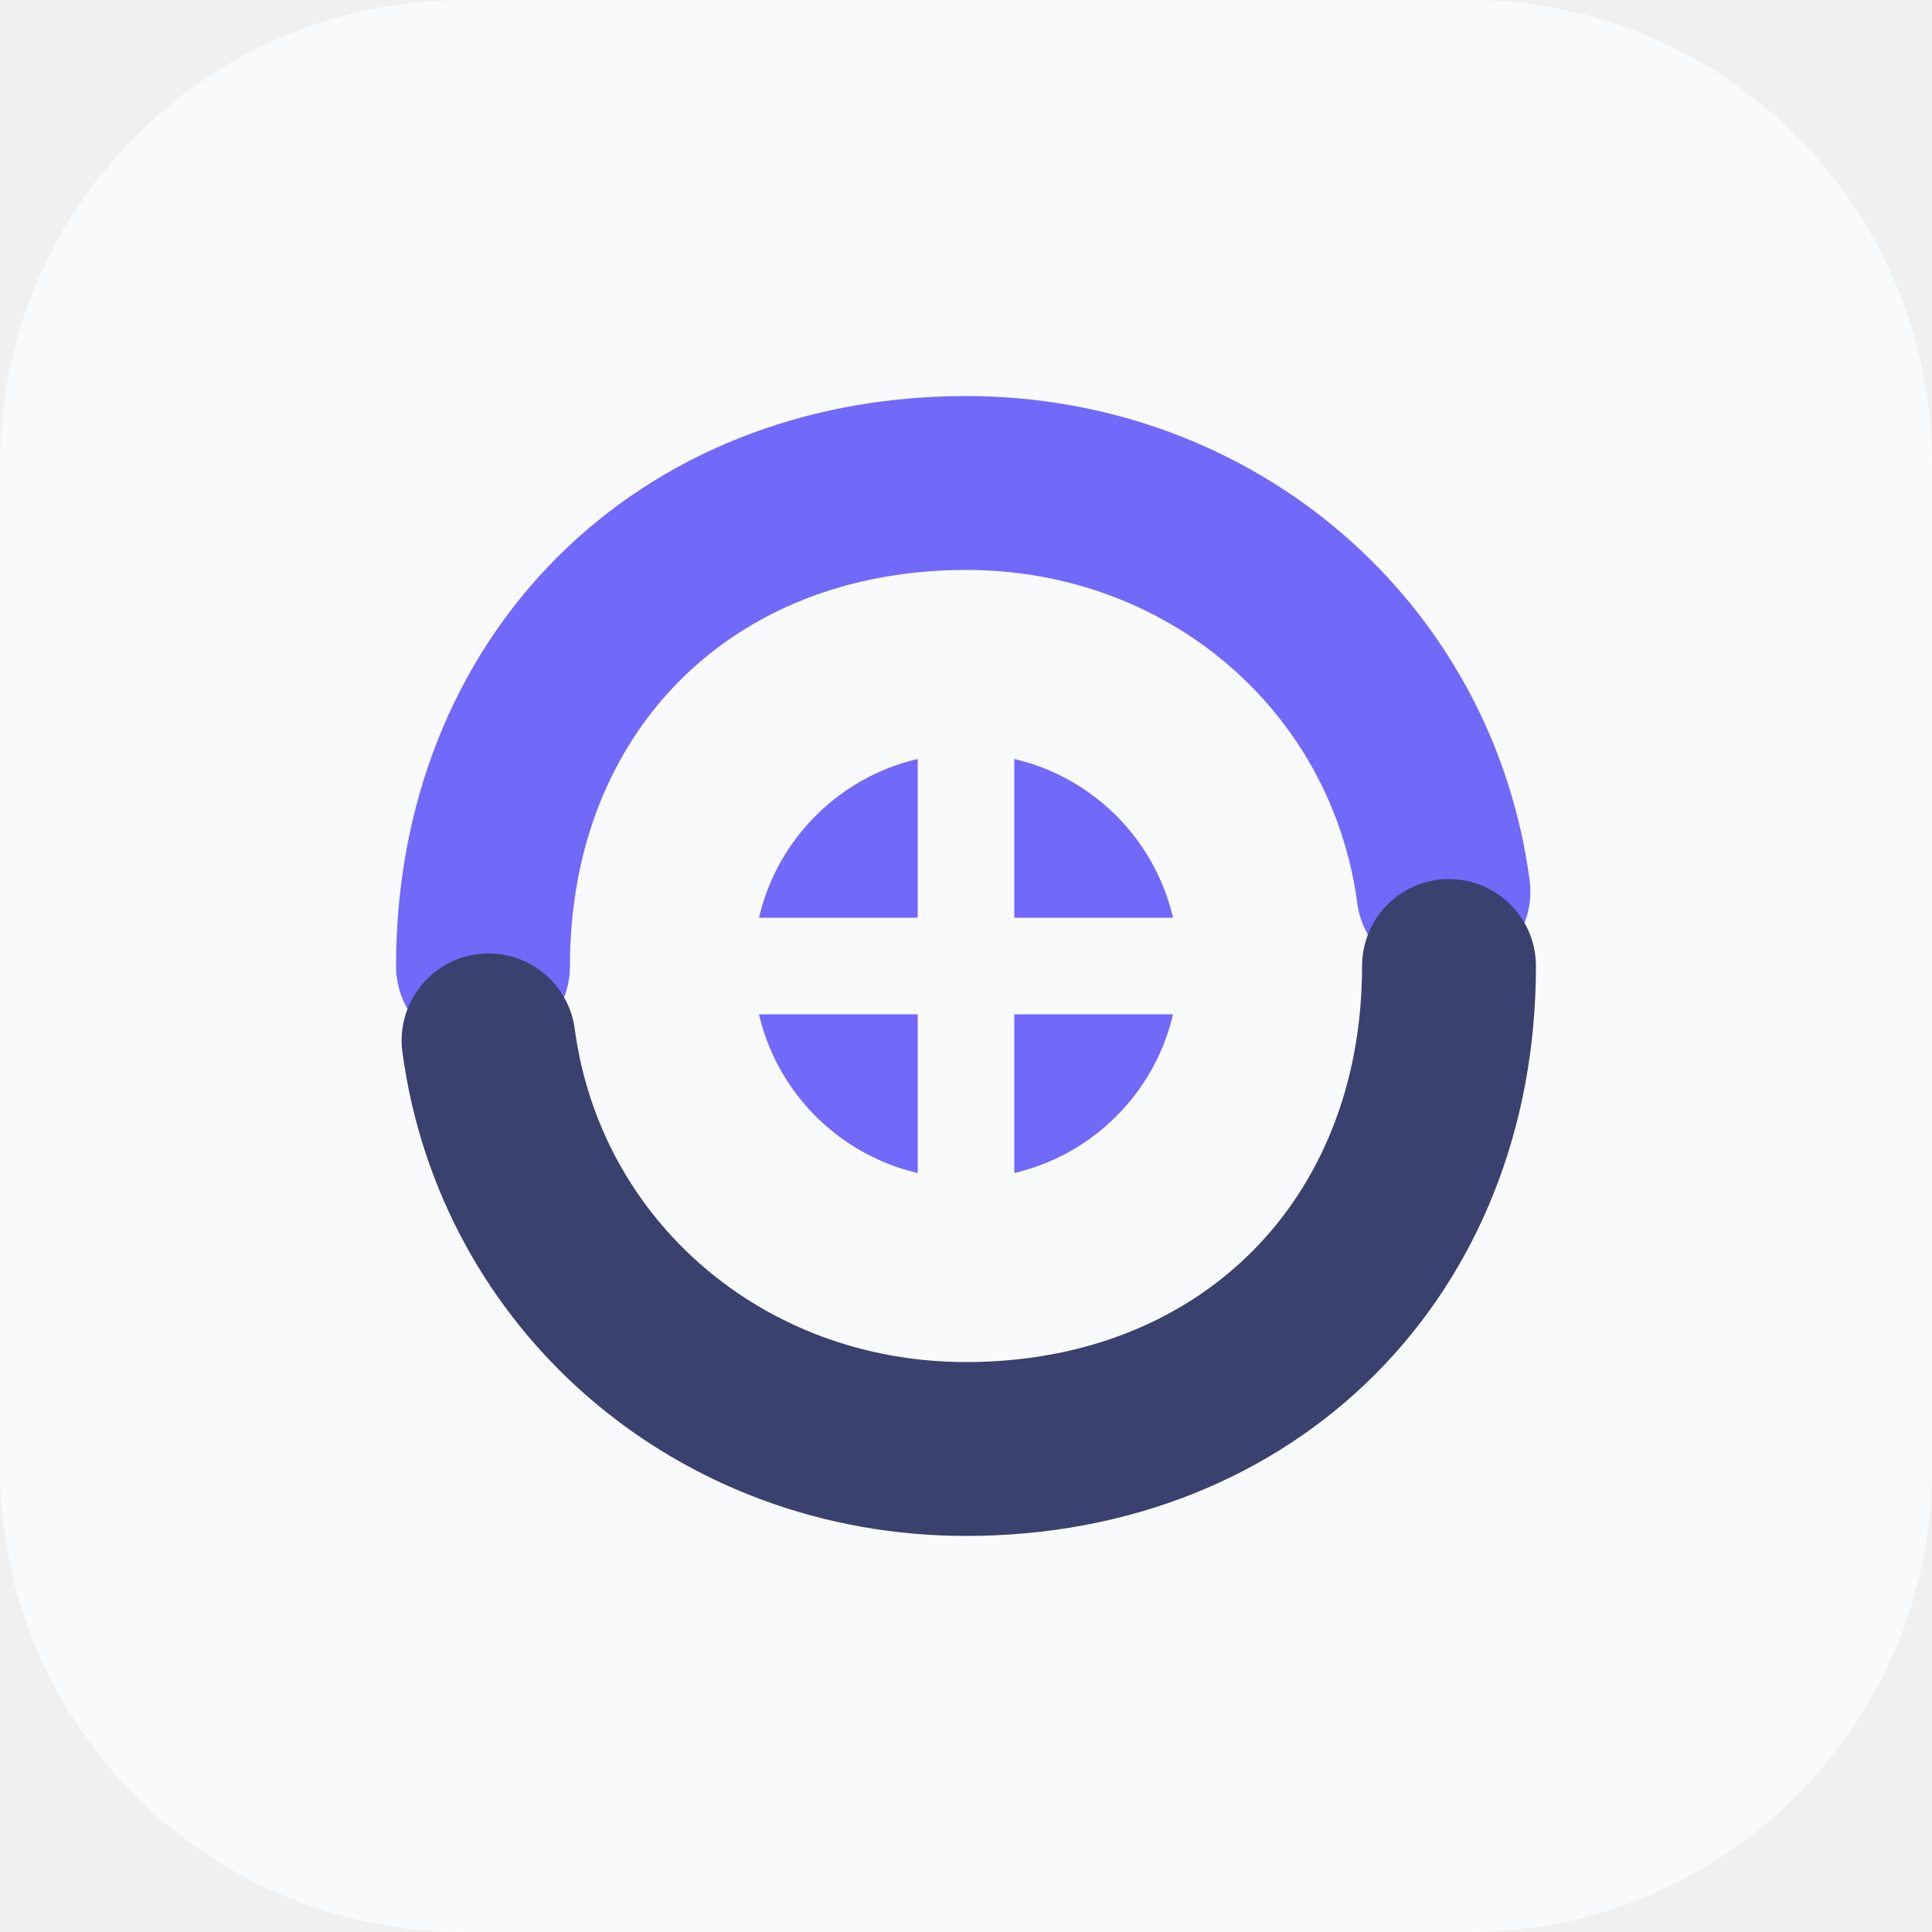
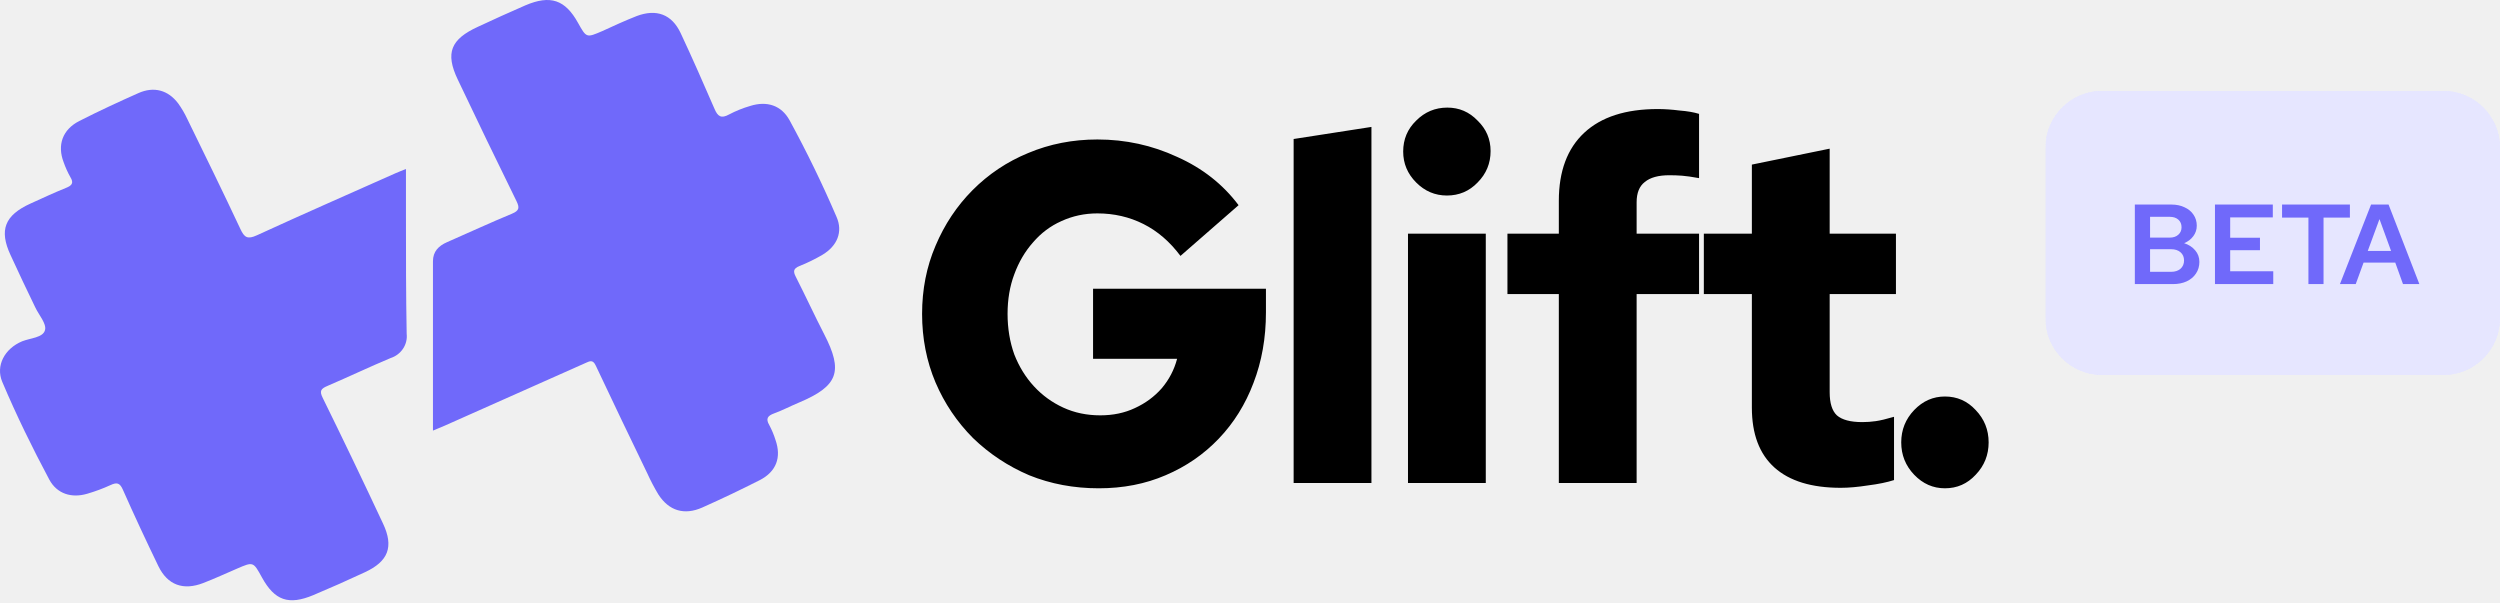
- <svg xmlns="http://www.w3.org/2000/svg" width="200" height="200" viewBox="0 0 200 200" fill="none">
-   <rect width="200" height="200" rx="48" fill="#F9FAFB" />
-   <path d="M50 100C50 70.8 70.8 50 100 50C125.406 50 146.159 67.919 149.424 92.298" stroke="#7069FA" stroke-width="18" stroke-linecap="round" />
-   <path d="M150 100C150 129.2 129.2 150 100 150C74.594 150 53.841 132.081 50.576 107.702" stroke="#3A416F" stroke-width="18" stroke-linecap="round" />
-   <circle cx="100" cy="100" r="22" fill="#7069FA" />
-   <path d="M100 74V126" stroke="#F9FAFB" stroke-width="10" stroke-linecap="round" />
-   <path d="M74 100H126" stroke="#F9FAFB" stroke-width="10" stroke-linecap="round" />
+ <svg xmlns="http://www.w3.org/2000/svg" width="220" height="53" viewBox="0 0 220 53" fill="none">
+   <path d="M38.1 37.894C38.1 32.855 38.1 27.925 38.1 22.996C38.1 22.137 38.587 21.637 39.351 21.306C41.252 20.475 43.132 19.601 45.048 18.809C45.716 18.531 45.727 18.263 45.446 17.689C43.694 14.123 41.971 10.556 40.278 6.989C39.17 4.657 39.661 3.455 42.065 2.353C43.445 1.714 44.83 1.076 46.229 0.473C48.444 -0.472 49.736 -0.023 50.869 2.017C51.608 3.341 51.608 3.337 53.011 2.731C54 2.274 55.008 1.814 56.023 1.415C57.769 0.755 59.12 1.261 59.896 2.909C60.933 5.124 61.915 7.36 62.886 9.6C63.163 10.242 63.462 10.46 64.156 10.074C64.749 9.762 65.374 9.51 66.02 9.322C67.497 8.858 68.763 9.272 69.483 10.585C70.999 13.364 72.38 16.206 73.625 19.109C74.183 20.403 73.684 21.63 72.399 22.408C71.746 22.794 71.062 23.129 70.354 23.41C69.811 23.631 69.786 23.881 70.029 24.355C70.882 26.028 71.665 27.736 72.525 29.406C74.223 32.69 73.762 33.971 70.31 35.426C69.572 35.733 68.874 36.104 68.132 36.375C67.545 36.589 67.368 36.842 67.696 37.406C67.921 37.827 68.105 38.268 68.246 38.722C68.782 40.255 68.313 41.514 66.843 42.26C65.189 43.099 63.512 43.898 61.812 44.657C60.221 45.37 58.858 44.953 57.932 43.505C57.577 42.915 57.258 42.307 56.975 41.682C55.443 38.508 53.919 35.351 52.424 32.166C52.165 31.62 51.899 31.777 51.508 31.952C47.388 33.793 43.266 35.627 39.141 37.456C38.842 37.591 38.535 37.712 38.1 37.894Z" fill="#7069FA" />
+   <path d="M35.724 14.872C35.724 16.345 35.724 17.725 35.724 19.12C35.724 22.537 35.724 25.954 35.787 29.37C35.895 30.317 35.305 31.209 34.37 31.511C32.524 32.281 30.678 33.165 28.832 33.954C28.23 34.207 28.094 34.403 28.404 35.024C30.208 38.69 31.976 42.376 33.709 46.08C34.669 48.12 34.174 49.404 32.103 50.36C30.626 51.052 29.105 51.726 27.584 52.365C25.392 53.285 24.166 52.846 23.044 50.802C22.287 49.422 22.287 49.422 20.851 50.043C19.872 50.464 18.901 50.913 17.897 51.302C16.129 51.99 14.745 51.487 13.936 49.818C12.858 47.589 11.81 45.345 10.809 43.084C10.54 42.481 10.281 42.431 9.724 42.688C9.059 42.992 8.372 43.248 7.668 43.452C6.287 43.858 5.017 43.452 4.345 42.218C2.846 39.41 1.44 36.539 0.199 33.604C-0.402 32.177 0.41 30.679 1.942 30.037C2.68 29.741 3.788 29.72 3.961 29.046C4.113 28.489 3.422 27.726 3.105 27.052C2.366 25.518 1.628 23.985 0.927 22.444C-0.096 20.244 0.413 18.942 2.688 17.911C3.714 17.447 4.736 16.966 5.785 16.545C6.32 16.331 6.523 16.117 6.187 15.578C5.954 15.161 5.758 14.726 5.6 14.276C5.021 12.768 5.497 11.402 6.977 10.649C8.687 9.779 10.429 8.969 12.183 8.192C13.549 7.585 14.793 7.928 15.679 9.098C15.993 9.536 16.265 10.002 16.491 10.489C18.06 13.699 19.636 16.909 21.157 20.158C21.504 20.896 21.774 21.089 22.612 20.703C26.654 18.845 30.733 17.062 34.794 15.25C35.071 15.125 35.359 15.022 35.724 14.872Z" fill="#7069FA" />
+   <path d="M96.696 42.97C94.499 42.97 92.456 42.587 90.568 41.822C88.709 41.028 87.06 39.937 85.624 38.548C84.215 37.131 83.116 35.502 82.327 33.659C81.538 31.789 81.144 29.776 81.144 27.622C81.144 25.468 81.538 23.47 82.327 21.628C83.116 19.757 84.201 18.127 85.581 16.738C86.99 15.321 88.624 14.23 90.484 13.465C92.371 12.671 94.4 12.274 96.569 12.274C99.049 12.274 101.387 12.785 103.585 13.805C105.811 14.797 107.614 16.214 108.995 18.056L103.881 22.52C102.951 21.273 101.866 20.338 100.627 19.715C99.387 19.091 98.034 18.779 96.569 18.779C95.442 18.779 94.386 19.006 93.4 19.459C92.442 19.885 91.611 20.508 90.906 21.33C90.202 22.124 89.653 23.059 89.258 24.136C88.864 25.185 88.666 26.347 88.666 27.622C88.666 28.898 88.864 30.088 89.258 31.193C89.681 32.27 90.258 33.206 90.991 33.999C91.723 34.793 92.583 35.416 93.569 35.87C94.555 36.323 95.64 36.55 96.823 36.55C97.95 36.55 98.964 36.338 99.866 35.913C100.796 35.487 101.585 34.906 102.233 34.169C102.881 33.404 103.331 32.54 103.585 31.576H96.189V25.411H111.403V27.495C111.403 29.734 111.037 31.803 110.305 33.702C109.6 35.572 108.586 37.202 107.262 38.591C105.938 39.98 104.374 41.057 102.571 41.822C100.796 42.587 98.838 42.97 96.696 42.97ZM113.84 42.502V12.232L120.687 11.169V42.502H113.84ZM123.903 42.502V20.565H130.749V42.502H123.903ZM127.326 17.206C126.283 17.206 125.382 16.823 124.621 16.058C123.86 15.293 123.48 14.386 123.48 13.337C123.48 12.26 123.86 11.353 124.621 10.617C125.382 9.851 126.297 9.469 127.368 9.469C128.411 9.469 129.298 9.851 130.031 10.617C130.791 11.353 131.172 12.246 131.172 13.295C131.172 14.372 130.791 15.293 130.031 16.058C129.298 16.823 128.396 17.206 127.326 17.206ZM137.177 42.502V25.879H132.655V20.565H137.177V17.674C137.177 15.066 137.923 13.068 139.417 11.679C140.91 10.29 143.065 9.596 145.883 9.596C146.474 9.596 147.108 9.639 147.784 9.724C148.489 9.78 149.066 9.88 149.517 10.021V15.676C148.897 15.562 148.404 15.491 148.038 15.463C147.672 15.435 147.291 15.421 146.897 15.421C145.939 15.421 145.221 15.619 144.742 16.016C144.263 16.384 144.023 16.979 144.023 17.801V20.565H149.517V25.879H144.023V42.502H137.177ZM161.983 42.927C159.419 42.927 157.475 42.332 156.151 41.142C154.826 39.951 154.164 38.194 154.164 35.87V25.879H149.938V20.565H154.164V14.485L161.011 13.082V20.565H166.843V25.879H161.011V34.51C161.011 35.473 161.222 36.153 161.645 36.55C162.096 36.947 162.842 37.145 163.885 37.145C164.279 37.145 164.674 37.117 165.068 37.06C165.462 37.004 165.998 36.876 166.674 36.678V42.247C166.054 42.446 165.293 42.601 164.392 42.715C163.49 42.856 162.687 42.927 161.983 42.927ZM171.154 42.97C170.112 42.97 169.21 42.573 168.449 41.779C167.689 40.986 167.308 40.036 167.308 38.931C167.308 37.826 167.689 36.876 168.449 36.083C169.21 35.289 170.112 34.892 171.154 34.892C172.225 34.892 173.126 35.289 173.859 36.083C174.62 36.876 175 37.826 175 38.931C175 40.036 174.62 40.986 173.859 41.779C173.126 42.573 172.225 42.97 171.154 42.97Z" fill="black" />
+   <mask id="mask0_1354_1259" style="mask-type:luminance" maskUnits="userSpaceOnUse" x="180" y="8" width="40" height="25">
+     <path d="M220 8H180V33H220V8Z" fill="white" />
+   </mask>
+   <g mask="url(#mask0_1354_1259)">
+     <path d="M215 8H185C182.239 8 180 10.239 180 13V28C180 30.761 182.239 33 185 33H215C217.761 33 220 30.761 220 28V13C220 10.239 217.761 8 215 8Z" fill="#E6E6FF" />
+     <mask id="mask1_1354_1259" style="mask-type:luminance" maskUnits="userSpaceOnUse" x="180" y="8" width="40" height="25">
+       <path d="M215 8H185C182.239 8 180 10.239 180 13V28C180 30.761 182.239 33 185 33H215C217.761 33 220 30.761 220 28V13C220 10.239 217.761 8 215 8Z" fill="white" />
+     </mask>
+     <g mask="url(#mask1_1354_1259)">
+       <path d="M272 -52.417H132V93.416H272V-52.417Z" fill="#E6E6FF" />
+     </g>
+     <path d="M187.866 25V18H191.076C191.516 18 191.903 18.08 192.236 18.24C192.576 18.393 192.839 18.61 193.026 18.89C193.219 19.17 193.316 19.493 193.316 19.86C193.316 20.207 193.213 20.517 193.006 20.79C192.806 21.057 192.539 21.26 192.206 21.4C192.613 21.533 192.936 21.743 193.176 22.03C193.423 22.317 193.546 22.657 193.546 23.05C193.546 23.43 193.446 23.77 193.246 24.07C193.053 24.363 192.779 24.593 192.426 24.76C192.079 24.92 191.676 25 191.216 25H187.866ZM189.206 20.91H190.936C191.249 20.91 191.499 20.827 191.686 20.66C191.879 20.493 191.976 20.273 191.976 20C191.976 19.72 191.883 19.497 191.696 19.33C191.509 19.163 191.256 19.08 190.936 19.08H189.206V20.91ZM189.206 23.92H191.056C191.403 23.92 191.679 23.83 191.886 23.65C192.093 23.463 192.196 23.22 192.196 22.92C192.196 22.62 192.093 22.38 191.886 22.2C191.679 22.02 191.403 21.93 191.056 21.93H189.206V23.92ZM194.917 25V18H200.007V19.13H196.257V20.92H198.877V22.02H196.257V23.87H200.047V25H194.917ZM203.141 25V19.15H200.821V18H206.791V19.15H204.471V25H203.141ZM205.914 25L208.654 18H210.194L212.904 25H211.464L210.784 23.11H207.994L207.304 25H205.914ZM208.364 22.08H210.414L209.394 19.28L208.364 22.08Z" fill="#7069FA" />
+   </g>
</svg>
